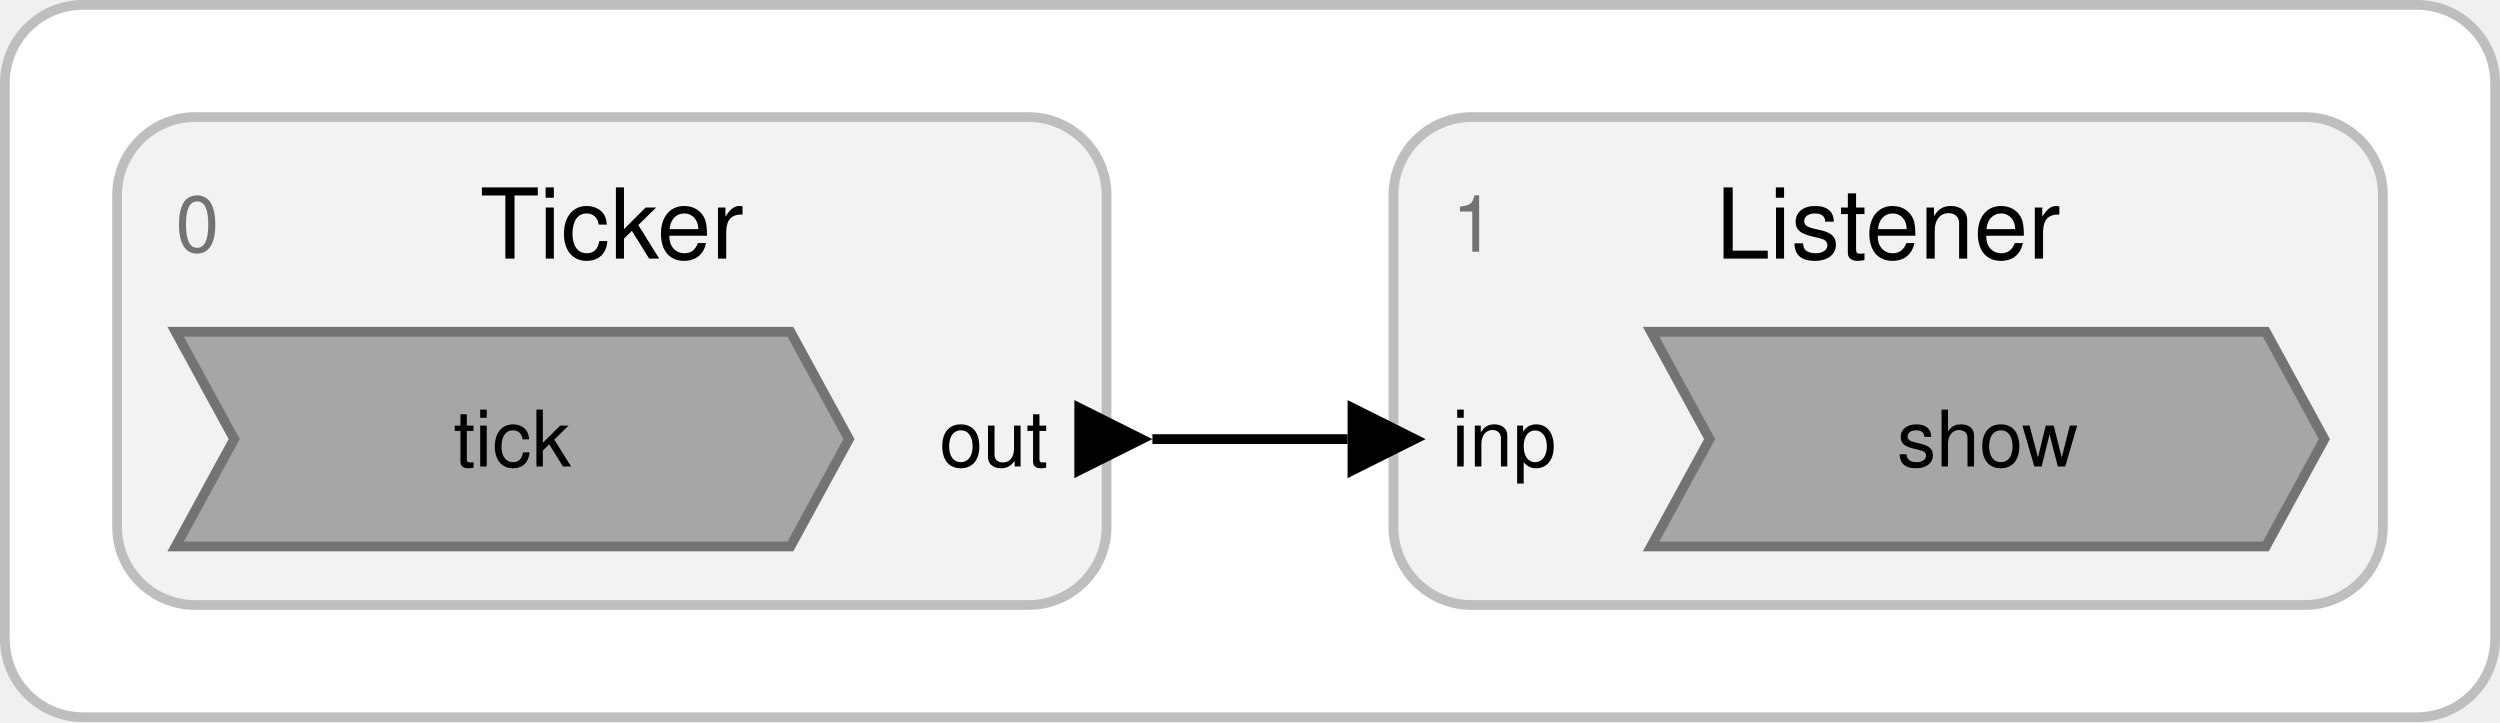
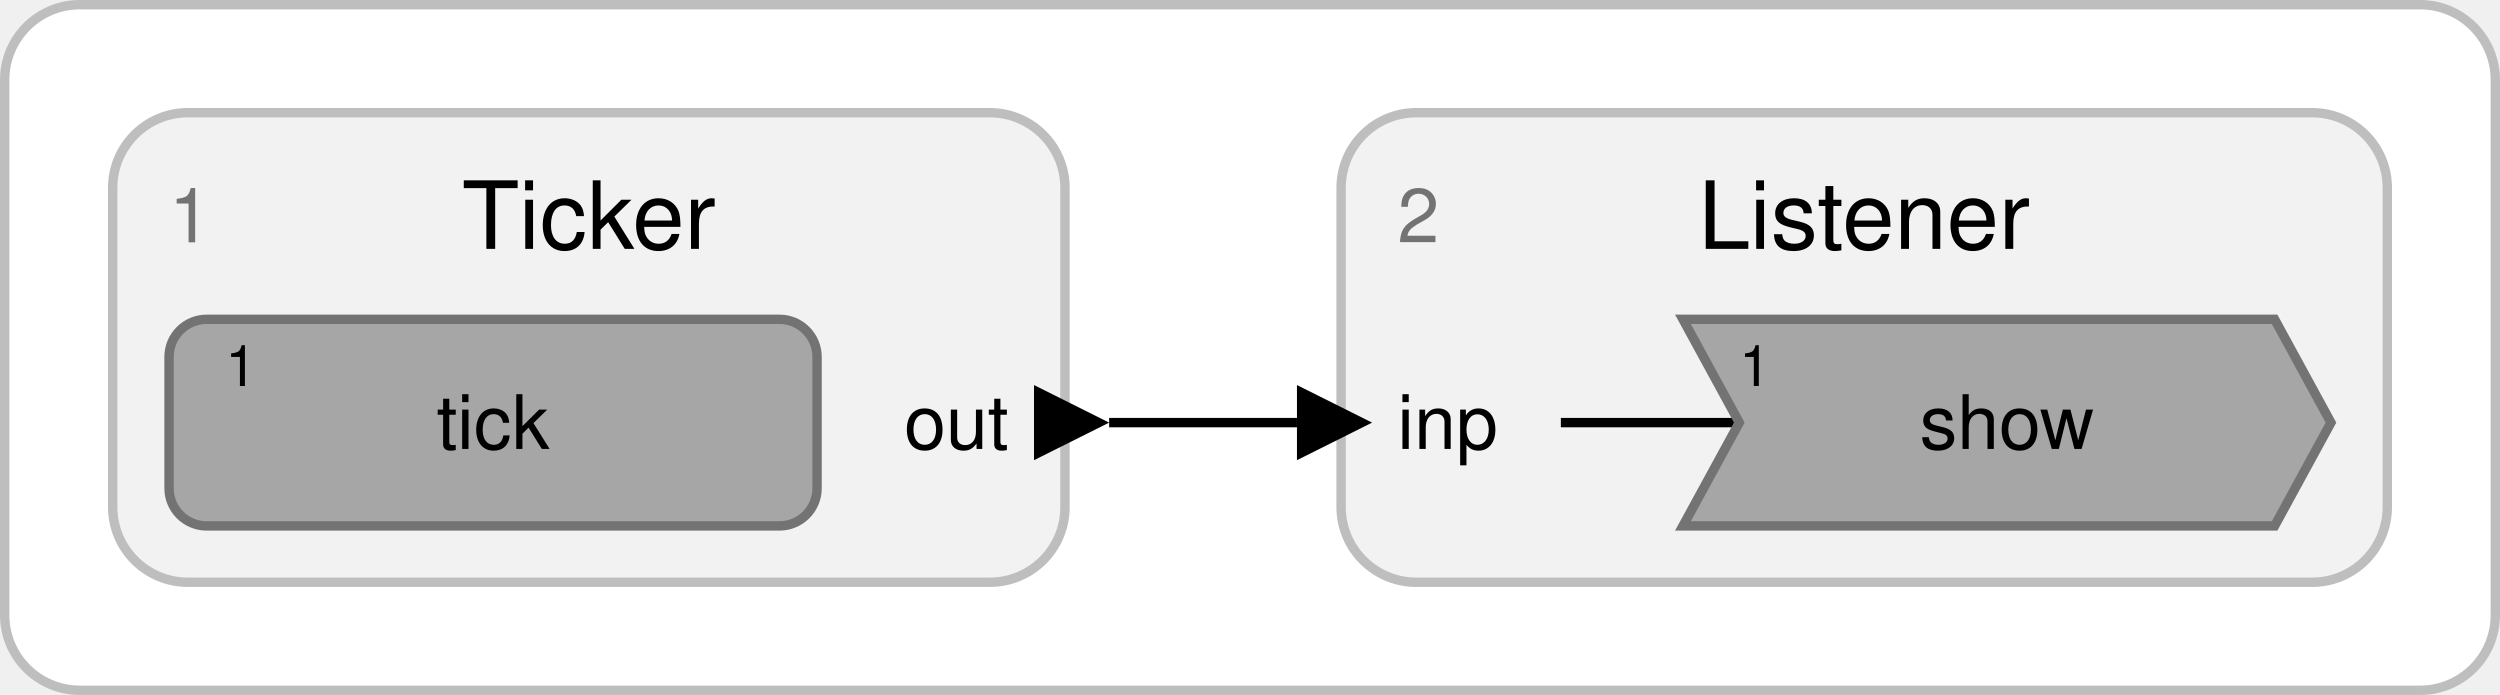
- <svg xmlns="http://www.w3.org/2000/svg" width="384.3" height="111" viewBox="0 0 256.2 74" font-family="Helvetica, Arial, sans-serif">
-   <rect x="0.5" y="0.5" width="255.2" height="73" rx="8" fill="white" stroke="#bebebe" />
+ <svg xmlns="http://www.w3.org/2000/svg" width="399.3" height="111" viewBox="0 0 266.2 74" font-family="Helvetica, Arial, sans-serif">
+   <rect x="0.5" y="0.5" width="265.2" height="73" rx="8" fill="white" stroke="#bebebe" />
  <polyline class="connection" points="118.1,45 138.1,45" fill="none" stroke="black" />
  <rect class="node" x="12" y="12" width="101.4" height="50" rx="8" fill="#f2f2f2" stroke="#bebebe" />
  <g fill="#737373">
-     <text x="18" y="25.8" font-size="8" text-anchor="start">0</text>
+     <text x="18" y="25.8" font-size="8" text-anchor="start">1</text>
  </g>
  <text x="62.7" y="26.5" font-size="10" text-anchor="middle">Ticker</text>
-   <polygon class="task" points="18,34 81,34 87,45 81,56 18,56 24,45" fill="#a6a6a6" stroke="#737373" />
+   <rect class="task" x="18" y="34" width="69" height="22" rx="4" fill="#a6a6a6" stroke="#737373" />
+   <text x="24" y="41.1" font-size="6" text-anchor="start">1</text>
  <text x="52.5" y="47.8" font-size="8" text-anchor="middle">tick</text>
  <polygon class="port" points="110.1,41 118.1,45 110.1,49" />
  <text x="107.4" y="47.8" font-size="8" text-anchor="end">out</text>
-   <rect class="node" x="142.8" y="12" width="101.4" height="50" rx="8" fill="#f2f2f2" stroke="#bebebe" />
+   <rect class="node" x="142.8" y="12" width="111.4" height="50" rx="8" fill="#f2f2f2" stroke="#bebebe" />
  <g fill="#737373">
-     <text x="148.8" y="25.8" font-size="8" text-anchor="start">1</text>
+     <text x="148.8" y="25.8" font-size="8" text-anchor="start">2</text>
  </g>
-   <text x="193.5" y="26.5" font-size="10" text-anchor="middle">Listener</text>
-   <polygon class="task" points="169.2,34 232.2,34 238.2,45 232.2,56 169.2,56 175.2,45" fill="#a6a6a6" stroke="#737373" />
-   <text x="203.7" y="47.8" font-size="8" text-anchor="middle">show</text>
+   <text x="198.5" y="26.5" font-size="10" text-anchor="middle">Listener</text>
+   <polyline class="trigger" points="166.2,45 185.2,45" fill="none" stroke="black" />
+   <polygon class="reaction" points="179.2,34 242.2,34 248.2,45 242.2,56 179.2,56 185.2,45" fill="#a6a6a6" stroke="#737373" />
+   <text x="185.2" y="41.1" font-size="6" text-anchor="start">1</text>
+   <text x="213.7" y="47.8" font-size="8" text-anchor="middle">show</text>
  <polygon class="port" points="138.1,41 146.1,45 138.1,49" />
  <text x="148.8" y="47.8" font-size="8" text-anchor="start">inp</text>
</svg>
